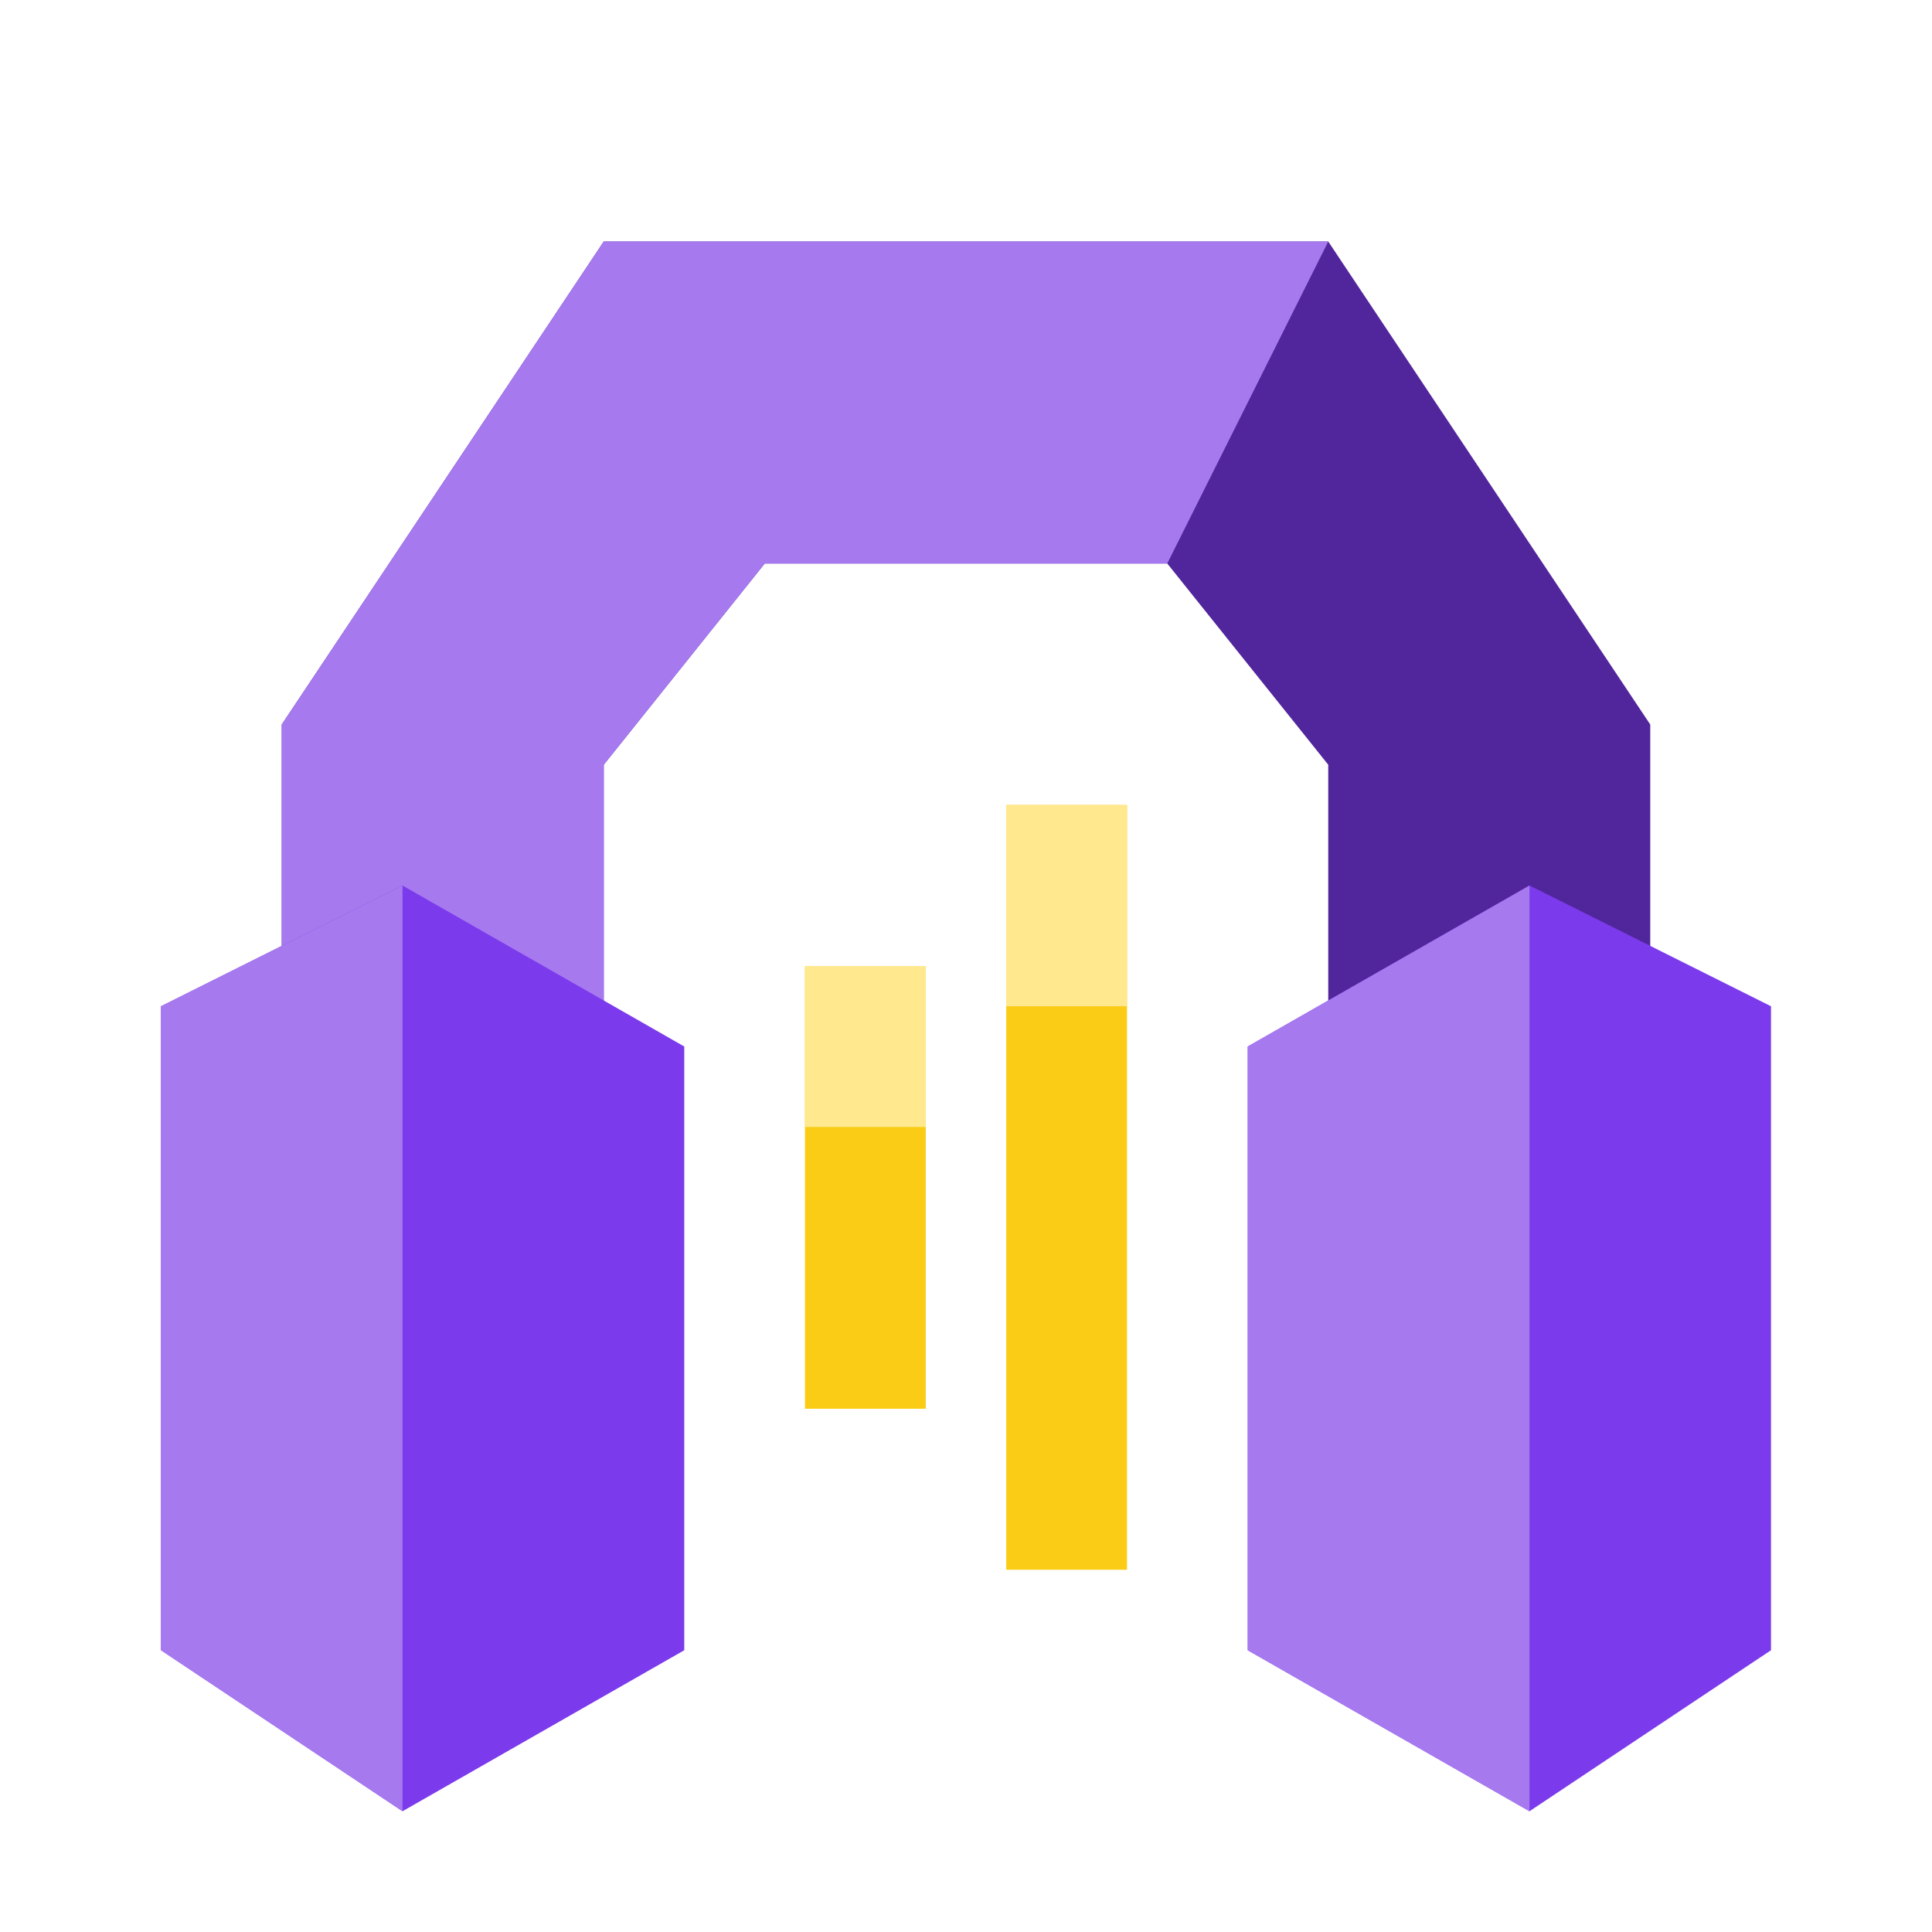
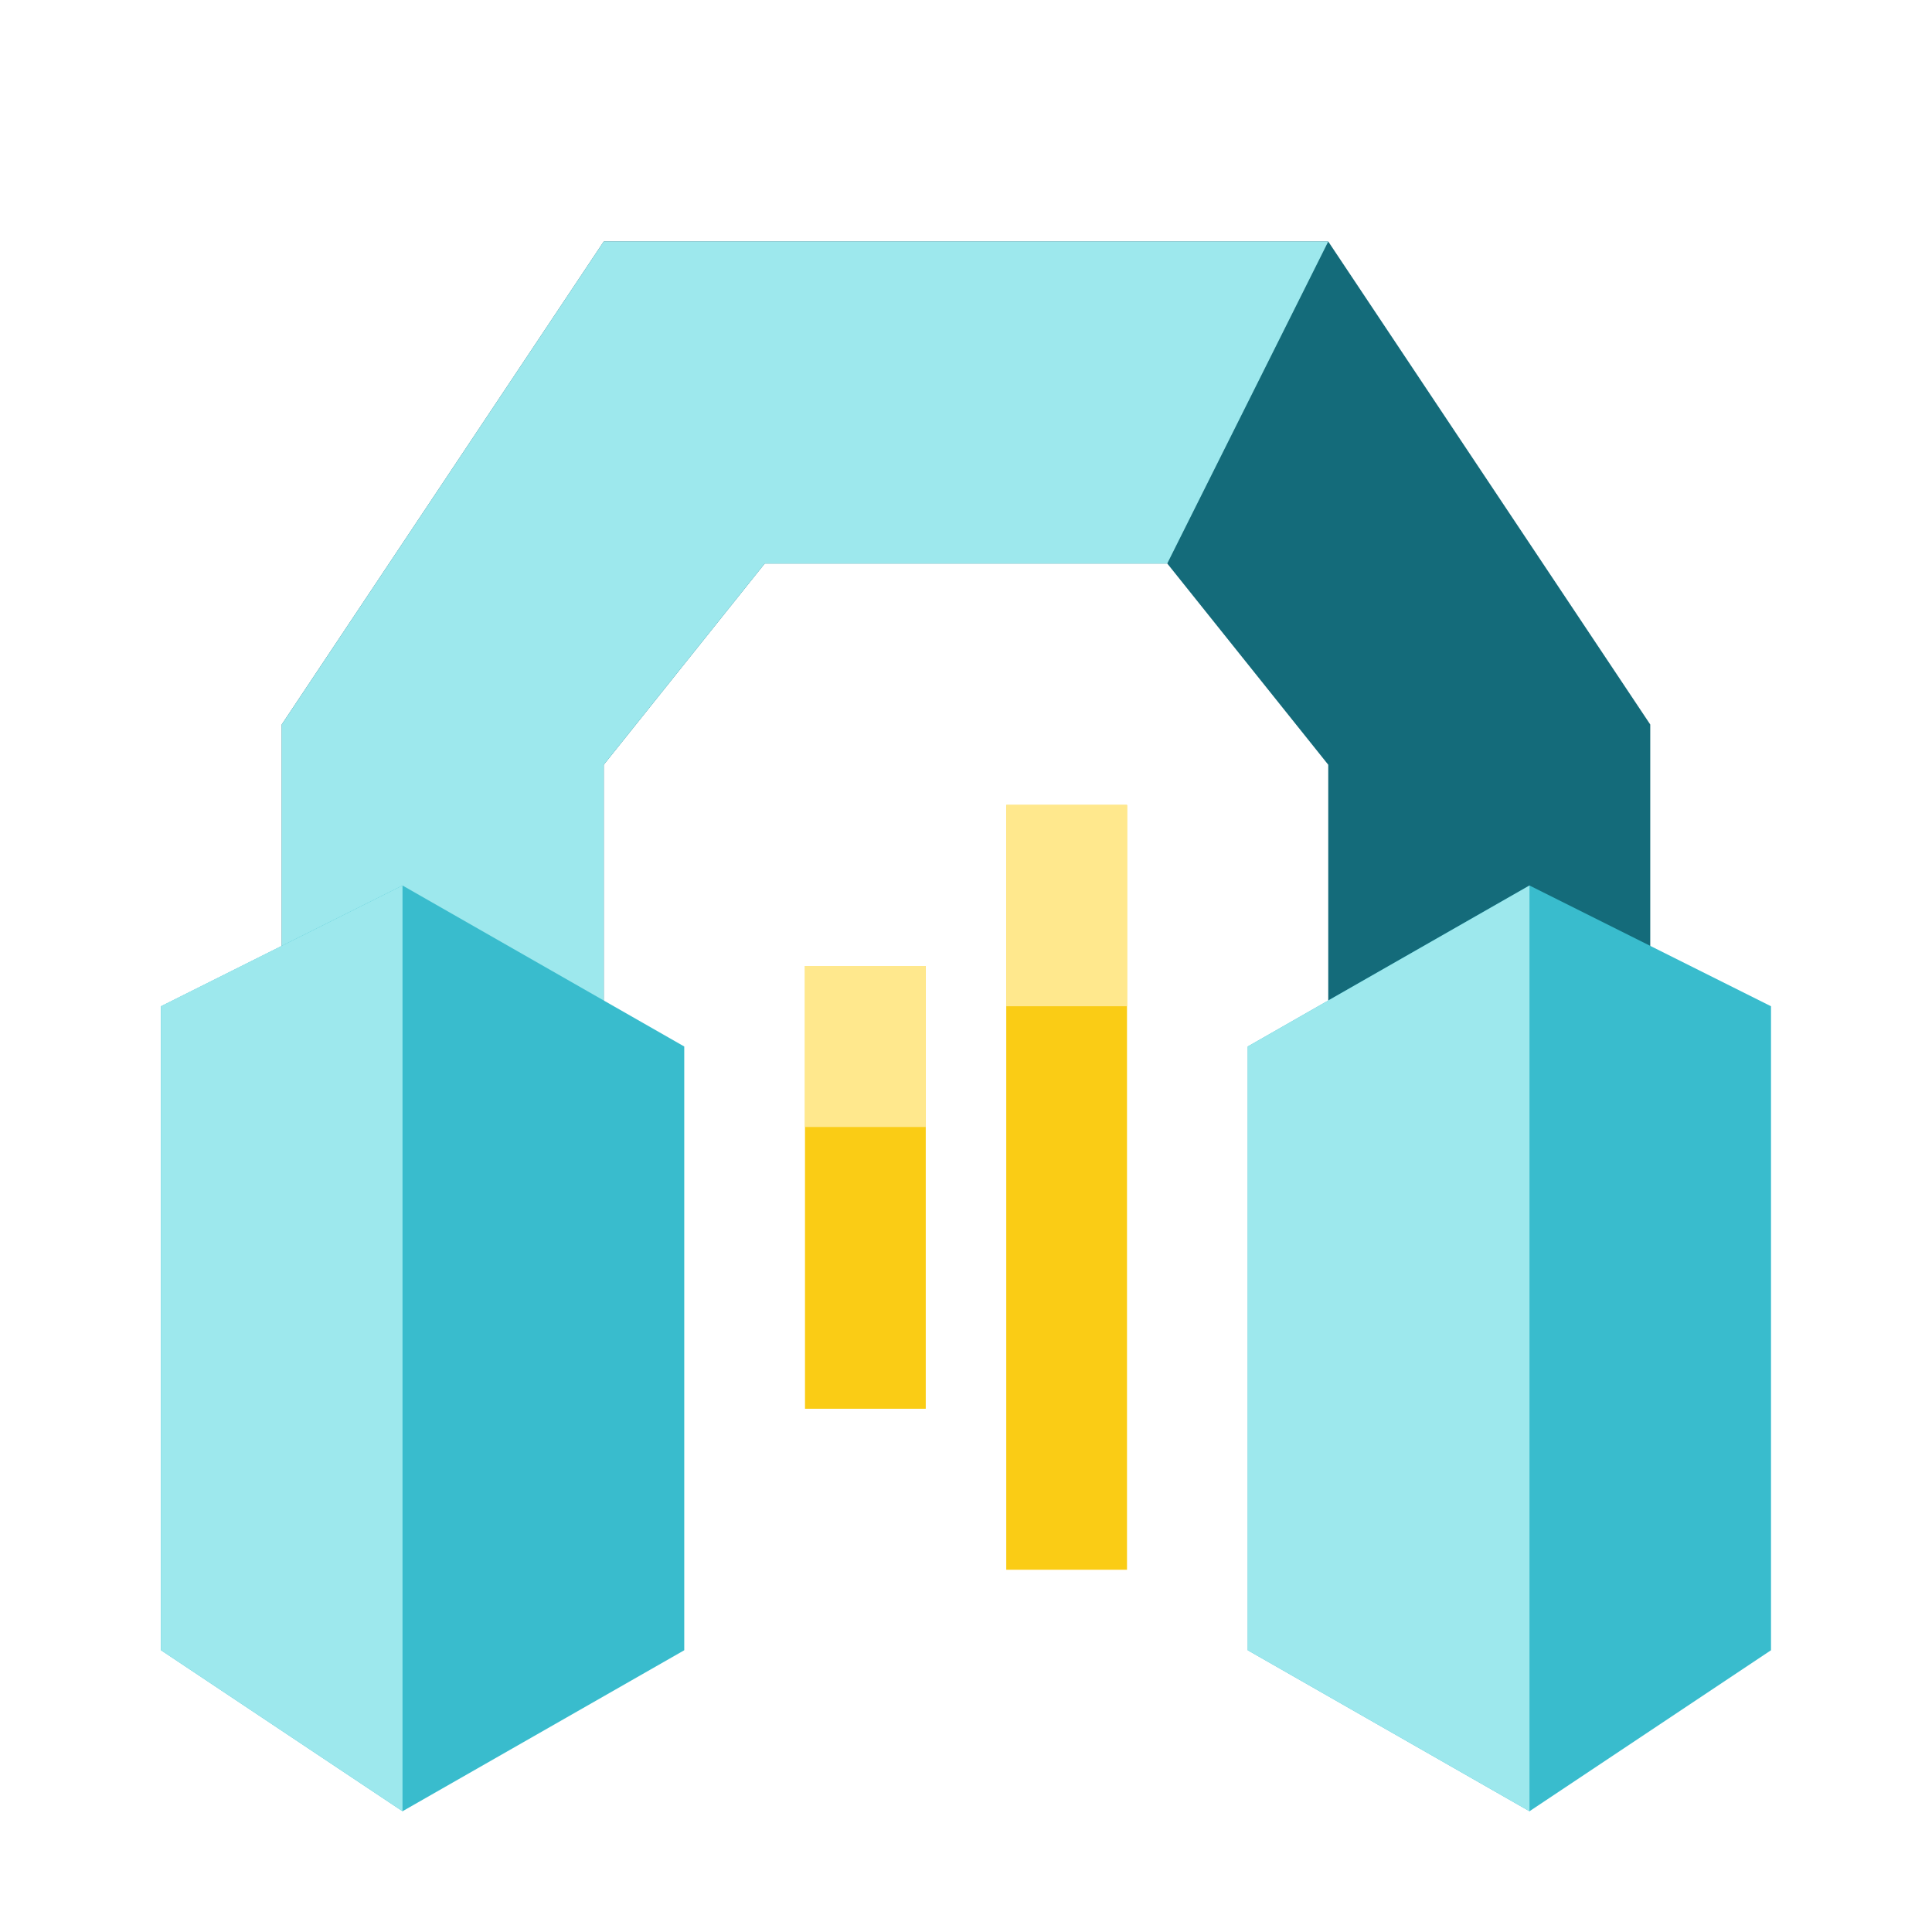
<svg xmlns="http://www.w3.org/2000/svg" viewBox="0 0 48 48" fill="none">
-   <path fill="#51259B" d="M7 27V18L15 6h18l8 12v16h-8V19l-4-5H19l-4 5v15H7Z" />
-   <path fill="#A779EF" d="M7 18 15 6h18l-4 8H19l-4 5v8H7Z" />
-   <path fill="#7C3AED" d="M4 25 10 22l7 4v15l-7 4-6-4Z M31 26l7-4 6 3v16l-6 4-7-4Z" />
-   <path fill="#A779EF" d="m4 25 6-3v23l-6-4Z M31 26l7-4v23l-7-4Z" />
+   <path fill="#146B7A" d="M7 27V18L15 6h18l8 12v16h-8V19l-4-5H19l-4 5v15H7Z" />
+   <path fill="#9DE8ED" d="M7 18 15 6h18l-4 8H19l-4 5v8H7Z" />
+   <path fill="#39BCCD" d="M4 25 10 22l7 4v15l-7 4-6-4Z M31 26l7-4 6 3v16l-6 4-7-4Z" />
+   <path fill="#9DE8ED" d="m4 25 6-3v23l-6-4Z M31 26l7-4v23l-7-4Z" />
  <path fill="#FACC15" d="M20 24h3v11h-3Z M25 20h3v19h-3Z" />
  <path fill="#FFE88D" d="M20 24h3v4h-3Z M25 20h3v5h-3Z" />
</svg>
